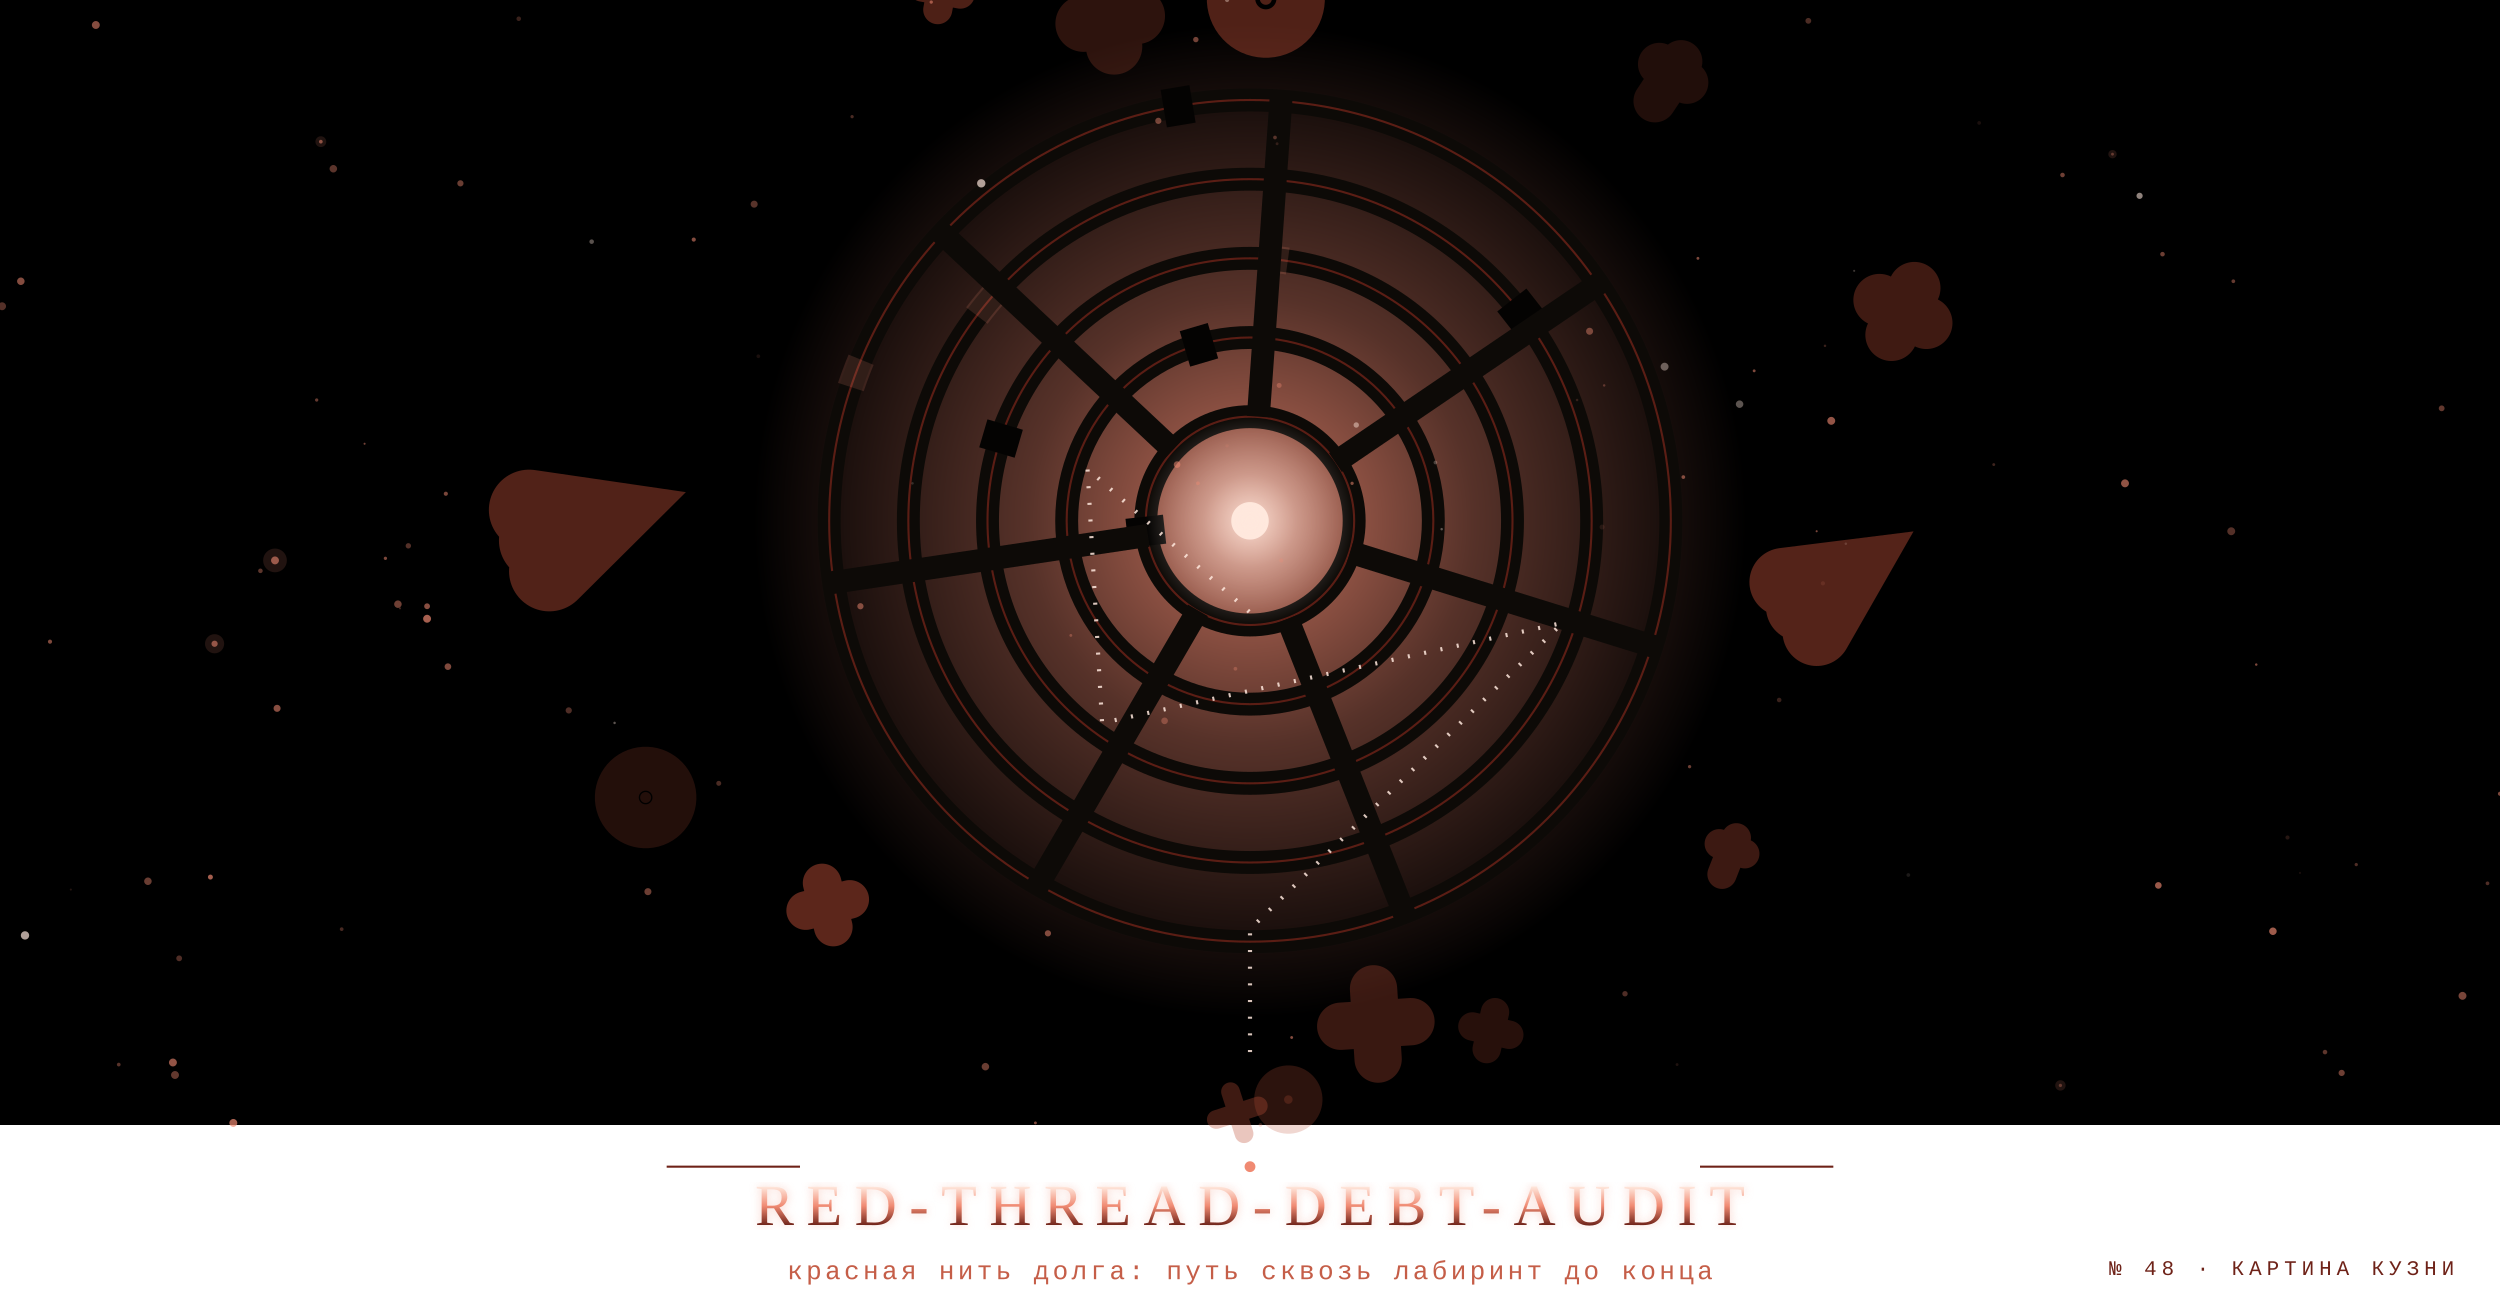
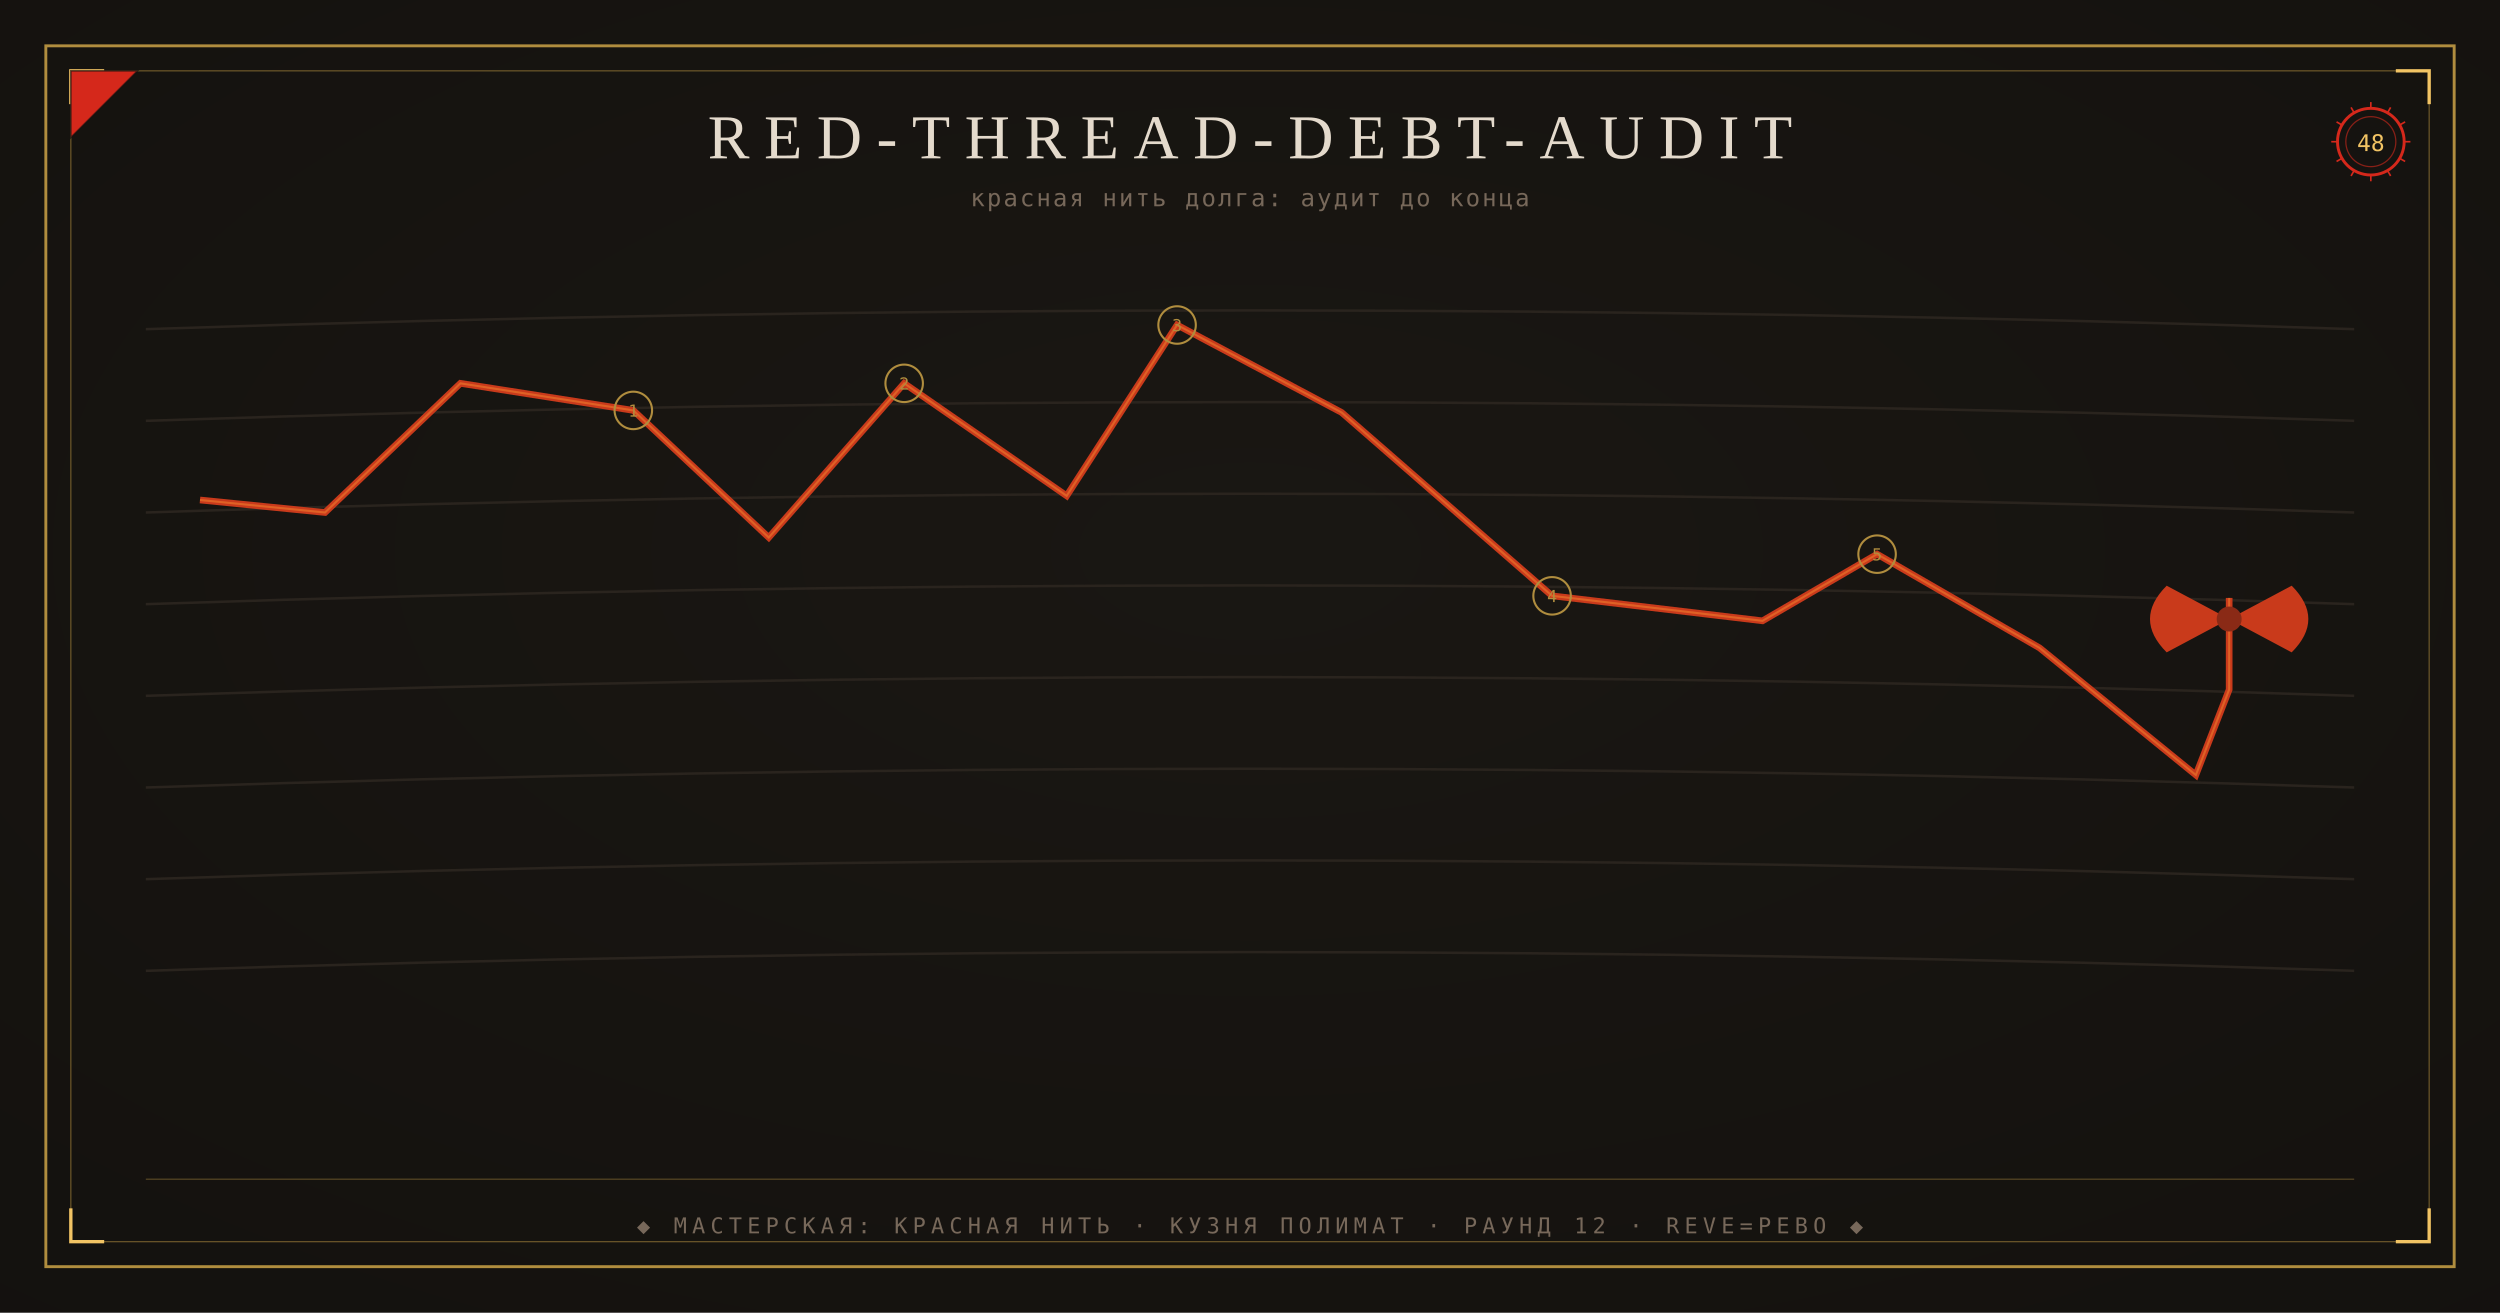
- <svg xmlns="http://www.w3.org/2000/svg" viewBox="0 0 1200 630" width="1200" height="630" role="img">
-   <defs>
-     <linearGradient id="bg" x1="0" y1="0" x2="0" y2="1">
-       <stop offset="0" stop-color="#030202" />
-       <stop offset=".55" stop-color="#0A0705" />
-       <stop offset="1" stop-color="#060403" />
-     </linearGradient>
-     <radialGradient id="vig" cx=".5" cy=".46" r=".75">
-       <stop offset=".55" stop-color="#000" stop-opacity="0" />
-       <stop offset="1" stop-color="#000" stop-opacity=".82" />
-     </radialGradient>
-   </defs>
-   <rect width="1200" height="540" fill="url(#bg)" />
-   <defs>
-     <filter id="neb" x="-20%" y="-20%" width="140%" height="140%">
-       <feTurbulence type="fractalNoise" baseFrequency="0.004 0.009" numOctaves="4" seed="260" result="n" />
-       <feColorMatrix in="n" type="matrix" values="0 0 0 0 0.941  0 0 0 0 0.541  0 0 0 0 0.447  0 0 0 0.73 -0.33" />
-       <feGaussianBlur stdDeviation="2" />
-     </filter>
-     <filter id="neb2" x="-20%" y="-20%" width="140%" height="140%">
-       <feTurbulence type="fractalNoise" baseFrequency="0.007 0.004" numOctaves="3" seed="267" result="n" />
-       <feColorMatrix in="n" type="matrix" values="0 0 0 0 0.788  0 0 0 0 0.706  0 0 0 0 0.345  0 0 0 0.52 -0.45" />
-       <feGaussianBlur stdDeviation="1.6" />
-     </filter>
-     <radialGradient id="gl">
-       <stop offset="0" stop-color="#F08A72" stop-opacity="0.8" />
-       <stop offset=".45" stop-color="#F08A72" stop-opacity="0.36" />
-       <stop offset="1" stop-color="#F08A72" stop-opacity="0" />
-     </radialGradient>
-     <radialGradient id="path">
-       <stop offset="0" stop-color="#FFE8DD" stop-opacity="0.9" />
-       <stop offset=".45" stop-color="#FFE8DD" stop-opacity="0.41" />
-       <stop offset="1" stop-color="#FFE8DD" stop-opacity="0" />
-     </radialGradient>
-   </defs>
-   <rect width="1200" height="540" opacity="2.75" />
-   <circle cx="600.0" cy="250.0" r="240.0" fill="url(#gl)" />
-   <circle cx="600" cy="250" r="50" fill="none" stroke="#0D0A07" stroke-width="11" />
-   <circle cx="600" cy="250" r="50" fill="none" stroke="#6E2218" stroke-width="1" opacity=".8" />
-   <circle cx="600" cy="250" r="50" fill="none" stroke="#F08A72" stroke-width="13" stroke-dasharray="14 999" stroke-dashoffset="489" opacity=".16" />
-   <line x1="559" y1="254" x2="541" y2="256" stroke="#040302" stroke-width="14" />
-   <circle cx="600" cy="250" r="88" fill="none" stroke="#0D0A07" stroke-width="11" />
-   <circle cx="600" cy="250" r="88" fill="none" stroke="#6E2218" stroke-width="1" opacity=".8" />
-   <circle cx="600" cy="250" r="88" fill="none" stroke="#F08A72" stroke-width="13" stroke-dasharray="14 999" stroke-dashoffset="71" opacity=".16" />
-   <line x1="578" y1="174" x2="573" y2="157" stroke="#040302" stroke-width="14" />
-   <circle cx="600" cy="250" r="126" fill="none" stroke="#0D0A07" stroke-width="11" />
-   <circle cx="600" cy="250" r="126" fill="none" stroke="#6E2218" stroke-width="1" opacity=".8" />
-   <circle cx="600" cy="250" r="126" fill="none" stroke="#F08A72" stroke-width="13" stroke-dasharray="14 999" stroke-dashoffset="415" opacity=".16" />
-   <line x1="489" y1="213" x2="472" y2="208" stroke="#040302" stroke-width="14" />
-   <circle cx="600" cy="250" r="164" fill="none" stroke="#0D0A07" stroke-width="11" />
-   <circle cx="600" cy="250" r="164" fill="none" stroke="#6E2218" stroke-width="1" opacity=".8" />
-   <circle cx="600" cy="250" r="164" fill="none" stroke="#F08A72" stroke-width="13" stroke-dasharray="14 999" stroke-dashoffset="392" opacity=".16" />
-   <line x1="723" y1="155" x2="737" y2="144" stroke="#040302" stroke-width="14" />
-   <circle cx="600" cy="250" r="202" fill="none" stroke="#0D0A07" stroke-width="11" />
-   <circle cx="600" cy="250" r="202" fill="none" stroke="#6E2218" stroke-width="1" opacity=".8" />
-   <circle cx="600" cy="250" r="202" fill="none" stroke="#F08A72" stroke-width="13" stroke-dasharray="14 999" stroke-dashoffset="313" opacity=".16" />
-   <line x1="567" y1="60" x2="564" y2="42" stroke="#040302" stroke-width="14" />
-   <line x1="648" y1="265" x2="796" y2="311" stroke="#0D0A07" stroke-width="11" />
-   <line x1="618" y1="297" x2="675" y2="441" stroke="#0D0A07" stroke-width="11" />
-   <line x1="575" y1="293" x2="497" y2="427" stroke="#0D0A07" stroke-width="11" />
-   <line x1="551" y1="257" x2="397" y2="280" stroke="#0D0A07" stroke-width="11" />
-   <line x1="563" y1="216" x2="450" y2="110" stroke="#0D0A07" stroke-width="11" />
-   <line x1="604" y1="200" x2="615" y2="46" stroke="#0D0A07" stroke-width="11" />
-   <line x1="641" y1="222" x2="769" y2="135" stroke="#0D0A07" stroke-width="11" />
-   <path d="M600 505 L600 446 L750 299 L529 347 L522 225 L600 294" stroke="#FFE8DD" stroke-width="2" fill="none" opacity=".85" stroke-dasharray="1 7" />
-   <circle cx="600" cy="250" r="9" fill="#FFE8DD" />
-   <circle cx="600.0" cy="250.0" r="50.0" fill="url(#path)" />
-   <g transform="translate(451.8 -4.5) rotate(10.46452) scale(9.30)">
-     <path d="M-1 0 H1 M0 -1 V1" stroke="#C05038" stroke-width="1.5" fill="none" opacity="0.399" stroke-linecap="round" />
+ <svg xmlns="http://www.w3.org/2000/svg" viewBox="0 0 1200 630" width="1200" height="630">
+   <rect width="1200" height="630" fill="#12100E" />
+   <radialGradient id="vig48" cx="0.5" cy="0.42" r="0.95">
+     <stop offset="0" stop-color="#1A1714" />
+     <stop offset="1" stop-color="#12100E" />
+   </radialGradient>
+   <rect width="1200" height="630" fill="url(#vig48)" opacity="0.9" />
+   <rect x="22" y="22" width="1156" height="586" fill="none" stroke="#B08D3E" stroke-width="1.4" />
+   <rect x="34" y="34" width="1132" height="562" fill="none" stroke="#B08D3E" stroke-width="0.6" opacity="0.55" />
+   <path d="M 34 50 L 34 34 L 50 34" fill="none" stroke="#F2C464" stroke-width="1.6" />
+   <path d="M 1166 50 L 1166 34 L 1150 34" fill="none" stroke="#F2C464" stroke-width="1.6" />
+   <path d="M 34 580 L 34 596 L 50 596" fill="none" stroke="#F2C464" stroke-width="1.6" />
+   <path d="M 1166 580 L 1166 596 L 1150 596" fill="none" stroke="#F2C464" stroke-width="1.6" />
+   <path d="M 34 66 L 34 34 L 66 34 Z" fill="#D5281B" />
+   <path d="M 34 66 L 34 34 L 66 34 Z" fill="none" stroke="#12100E" stroke-width="0.8" opacity="0.65" />
+   <text x="600.0" y="76" text-anchor="middle" font-family="Georgia, 'Times New Roman', serif" font-size="30" fill="#E4DACC" letter-spacing="7">RED-THREAD-DEBT-AUDIT</text>
+   <text x="600.0" y="99" text-anchor="middle" font-family="'Cascadia Mono', ui-monospace, Consolas, monospace" font-size="11.5" fill="#77685A" letter-spacing="1">красная нить долга: аудит до конца</text>
+   <g transform="translate(1138,68)">
+     <circle r="16" fill="none" stroke="#D5281B" stroke-width="1.4" />
+     <circle r="12" fill="none" stroke="#D5281B" stroke-width="0.6" opacity="0.6" />
+     <text y="4.5" text-anchor="middle" font-family="'Cascadia Mono', ui-monospace, Consolas, monospace" font-size="11" fill="#F2C464">48</text>
+     <g stroke="#D5281B" stroke-width="0.8">
+       <line x1="0" y1="-19" x2="0" y2="-16" transform="rotate(0)" />
+       <line x1="0" y1="-19" x2="0" y2="-16" transform="rotate(30)" />
+       <line x1="0" y1="-19" x2="0" y2="-16" transform="rotate(60)" />
+       <line x1="0" y1="-19" x2="0" y2="-16" transform="rotate(90)" />
+       <line x1="0" y1="-19" x2="0" y2="-16" transform="rotate(120)" />
+       <line x1="0" y1="-19" x2="0" y2="-16" transform="rotate(150)" />
+       <line x1="0" y1="-19" x2="0" y2="-16" transform="rotate(180)" />
+       <line x1="0" y1="-19" x2="0" y2="-16" transform="rotate(210)" />
+       <line x1="0" y1="-19" x2="0" y2="-16" transform="rotate(240)" />
+       <line x1="0" y1="-19" x2="0" y2="-16" transform="rotate(270)" />
+       <line x1="0" y1="-19" x2="0" y2="-16" transform="rotate(300)" />
+       <line x1="0" y1="-19" x2="0" y2="-16" transform="rotate(330)" />
+     </g>
  </g>
-   <g transform="translate(593.9 534.1) rotate(27.12878) scale(7.49)">
-     <path d="M-1 -1 L1 1 M1 -1 L-1 1" stroke="#C05038" stroke-width="1.2" fill="none" opacity="0.327" stroke-linecap="round" />
+   <line x1="70" y1="566" x2="1130" y2="566" stroke="#B08D3E" stroke-width="0.5" opacity="0.5" />
+   <text x="600.0" y="592" text-anchor="middle" font-family="'Cascadia Mono', ui-monospace, Consolas, monospace" font-size="10.5" fill="#77685A" letter-spacing="2.5">◆ МАСТЕРСКАЯ: КРАСНАЯ НИТЬ · КУЗНЯ ПОЛИМАТ · РАУНД 12 · REVE=РЕВО ◆</text>
+   <clipPath id="clip48">
+     <rect x="70" y="118" width="1060" height="404" />
+   </clipPath>
+   <g clip-path="url(#clip48)">
+     <path d="M 70 158 Q 600.0 140 1130 158" fill="none" stroke="#2A241E" stroke-width="1.2" />
+     <path d="M 70 202 Q 600.0 184 1130 202" fill="none" stroke="#2A241E" stroke-width="1.2" />
+     <path d="M 70 246 Q 600.0 228 1130 246" fill="none" stroke="#2A241E" stroke-width="1.2" />
+     <path d="M 70 290 Q 600.0 272 1130 290" fill="none" stroke="#2A241E" stroke-width="1.2" />
+     <path d="M 70 334 Q 600.0 316 1130 334" fill="none" stroke="#2A241E" stroke-width="1.2" />
+     <path d="M 70 378 Q 600.0 360 1130 378" fill="none" stroke="#2A241E" stroke-width="1.2" />
+     <path d="M 70 422 Q 600.0 404 1130 422" fill="none" stroke="#2A241E" stroke-width="1.2" />
+     <path d="M 70 466 Q 600.0 448 1130 466" fill="none" stroke="#2A241E" stroke-width="1.2" />
+     <path d="M 96 240 L 156 246 L 221 184 L 304 197 L 369 258 L 434 184 L 512 238 L 565 156 L 644 198 L 745 286 L 846 298 L 901 266 L 979 311 L 1054 372 L 1070 331 L 1070 287 L 1070 297" fill="none" stroke="#C93A1B" stroke-width="3.2" />
+     <path d="M 96 240 L 156 246 L 221 184 L 304 197 L 369 258 L 434 184 L 512 238 L 565 156 L 644 198 L 745 286 L 846 298 L 901 266 L 979 311 L 1054 372 L 1070 331 L 1070 287 L 1070 297" fill="none" stroke="#E8722A" stroke-width="1" opacity="0.7" />
+     <path d="M 1070 297.134 l -30 -16 q -16 16 0 32 Z M 1070 297.134 l 30 -16 q 16 16 0 32 Z" fill="#C93A1B" />
+     <circle cx="1070" cy="297.134" r="6" fill="#8A2A16" />
+     <circle cx="304" cy="197" r="9" fill="none" stroke="#B08D3E" stroke-width="1" />
+     <text x="304" y="200" text-anchor="middle" font-family="'Cascadia Mono', ui-monospace, Consolas, monospace" font-size="8" fill="#B08D3E">1</text>
+     <circle cx="434" cy="184" r="9" fill="none" stroke="#B08D3E" stroke-width="1" />
+     <text x="434" y="187" text-anchor="middle" font-family="'Cascadia Mono', ui-monospace, Consolas, monospace" font-size="8" fill="#B08D3E">2</text>
+     <circle cx="565" cy="156" r="9" fill="none" stroke="#B08D3E" stroke-width="1" />
+     <text x="565" y="159" text-anchor="middle" font-family="'Cascadia Mono', ui-monospace, Consolas, monospace" font-size="8" fill="#B08D3E">3</text>
+     <circle cx="745" cy="286" r="9" fill="none" stroke="#B08D3E" stroke-width="1" />
+     <text x="745" y="289" text-anchor="middle" font-family="'Cascadia Mono', ui-monospace, Consolas, monospace" font-size="8" fill="#B08D3E">4</text>
+     <circle cx="901" cy="266" r="9" fill="none" stroke="#B08D3E" stroke-width="1" />
+     <text x="901" y="269" text-anchor="middle" font-family="'Cascadia Mono', ui-monospace, Consolas, monospace" font-size="8" fill="#B08D3E">5</text>
  </g>
-   <g transform="translate(309.9 382.8) rotate(75.14459) scale(13.17)">
-     <circle r="0.8" stroke="#C05038" stroke-width="2.1" fill="none" opacity="0.184" stroke-linecap="round" />
-     <circle r="0.2" fill="#C05038" opacity="0.184" />
-   </g>
-   <g transform="translate(715.6 494.7) rotate(12.69841) scale(9.08)">
-     <path d="M-1 0 H1 M0 -1 V1" stroke="#C05038" stroke-width="1.5" fill="none" opacity="0.206" stroke-linecap="round" />
-   </g>
-   <g transform="translate(660.4 491.5) rotate(41.26021) scale(11.95)">
-     <path d="M-1 -1 L1 1 M1 -1 L-1 1" stroke="#C05038" stroke-width="1.9" fill="none" opacity="0.298" stroke-linecap="round" />
-   </g>
-   <g transform="translate(618.4 527.8) rotate(75.06162) scale(10.25)">
-     <circle r="0.8" stroke="#C05038" stroke-width="1.6" fill="none" opacity="0.234" stroke-linecap="round" />
-     <circle r="0.2" fill="#C05038" opacity="0.234" />
-   </g>
-   <g transform="translate(607.6 -0.6) rotate(64.12283) scale(14.53)">
-     <circle r="0.8" stroke="#C05038" stroke-width="2.3" fill="none" opacity="0.416" stroke-linecap="round" />
-     <circle r="0.2" fill="#C05038" opacity="0.416" />
-   </g>
-   <g transform="translate(273.5 254.6) rotate(71.75275) scale(15.46)">
-     <path d="M-1 1 L0 -1 L1 1 M0 -1 L0 1" stroke="#C05038" stroke-width="2.5" fill="none" opacity="0.423" stroke-linecap="round" />
-   </g>
-   <g transform="translate(876.0 283.4) rotate(56.30661) scale(14.30)">
-     <path d="M-1 1 L0 -1 L1 1 M0 -1 L0 1" stroke="#C05038" stroke-width="2.3" fill="none" opacity="0.441" stroke-linecap="round" />
-   </g>
-   <g transform="translate(397.3 434.4) rotate(75.75306) scale(10.91)">
-     <path d="M-1 0 H1 M0 -1 V1" stroke="#C05038" stroke-width="1.7" fill="none" opacity="0.477" stroke-linecap="round" />
-   </g>
-   <g transform="translate(913.4 149.5) rotate(26.04919) scale(12.53)">
-     <path d="M-1 0 H1 M0 -1 V1" stroke="#C05038" stroke-width="2.0" fill="none" opacity="0.332" stroke-linecap="round" />
-   </g>
-   <g transform="translate(532.9 9.5) rotate(81.7477) scale(12.90)">
-     <path d="M-1 0 H1 M0 -1 V1" stroke="#C05038" stroke-width="2.1" fill="none" opacity="0.237" stroke-linecap="round" />
-   </g>
-   <g transform="translate(830.0 410.9) rotate(21.39312) scale(9.39)">
-     <path d="M0 -1 L0 1 M-0.7 -0.4 L0.7 -0.4" stroke="#C05038" stroke-width="1.5" fill="none" opacity="0.315" stroke-linecap="round" />
-   </g>
-   <g transform="translate(800.6 39.0) rotate(33.51444) scale(11.39)">
-     <path d="M0 -1 L0 1 M-0.7 -0.4 L0.7 -0.4" stroke="#C05038" stroke-width="1.8" fill="none" opacity="0.175" stroke-linecap="round" />
-   </g>
-   <circle cx="154" cy="68" r="2.6" fill="#F08A72" opacity=".14" />
-   <circle cx="154" cy="68" r="0.9" fill="#F08A72" opacity="0.53" />
-   <circle cx="112" cy="539" r="1.9" fill="#F08A72" opacity="0.70" />
-   <circle cx="1131" cy="415" r="0.8" fill="#F08A72" opacity="0.33" />
-   <circle cx="1172" cy="196" r="1.4" fill="#F08A72" opacity="0.41" />
-   <circle cx="1072" cy="135" r="0.9" fill="#F08A72" opacity="0.42" />
-   <circle cx="284" cy="116" r="1.1" fill="#FFE8DD" opacity="0.35" />
-   <circle cx="438" cy="232" r="0.6" fill="#FFE8DD" opacity="0.17" />
-   <circle cx="1036" cy="425" r="1.6" fill="#F08A72" opacity="0.64" />
-   <circle cx="503" cy="448" r="1.5" fill="#F08A72" opacity="0.52" />
-   <circle cx="886" cy="261" r="0.6" fill="#FFE8DD" opacity="0.15" />
-   <circle cx="875" cy="280" r="1.0" fill="#F08A72" opacity="0.12" />
-   <circle cx="514" cy="305" r="0.7" fill="#F08A72" opacity="0.34" />
-   <circle cx="295" cy="347" r="0.6" fill="#FFE8DD" opacity="0.36" />
-   <circle cx="333" cy="115" r="1.0" fill="#F08A72" opacity="0.55" />
-   <circle cx="868" cy="10" r="1.4" fill="#F08A72" opacity="0.32" />
-   <circle cx="196" cy="262" r="1.3" fill="#F08A72" opacity="0.35" />
-   <circle cx="1200" cy="381" r="1.0" fill="#F08A72" opacity="0.52" />
-   <circle cx="879" cy="202" r="1.9" fill="#F08A72" opacity="0.61" />
-   <circle cx="811" cy="368" r="0.8" fill="#F08A72" opacity="0.45" />
-   <circle cx="362" cy="98" r="1.7" fill="#F08A72" opacity="0.37" />
-   <circle cx="447" cy="1" r="0.8" fill="#F08A72" opacity="0.55" />
-   <circle cx="57" cy="511" r="0.9" fill="#F08A72" opacity="0.37" />
-   <circle cx="471" cy="88" r="2.0" fill="#FFE8DD" opacity="0.68" />
-   <circle cx="805" cy="511" r="0.7" fill="#F08A72" opacity="0.13" />
-   <circle cx="101" cy="421" r="1.2" fill="#F08A72" opacity="0.68" />
-   <circle cx="103" cy="309" r="4.6" fill="#F08A72" opacity=".14" />
-   <circle cx="103" cy="309" r="1.5" fill="#F08A72" opacity="0.57" />
-   <circle cx="125" cy="274" r="1.1" fill="#F08A72" opacity="0.39" />
-   <circle cx="152" cy="192" r="0.8" fill="#F08A72" opacity="0.42" />
-   <circle cx="565" cy="223" r="1.6" fill="#F08A72" opacity="0.53" />
-   <circle cx="86" cy="460" r="1.4" fill="#F08A72" opacity="0.33" />
-   <circle cx="133" cy="340" r="1.7" fill="#F08A72" opacity="0.57" />
-   <circle cx="1098" cy="402" r="1.0" fill="#F08A72" opacity="0.16" />
-   <circle cx="24" cy="308" r="1.0" fill="#F08A72" opacity="0.53" />
-   <circle cx="770" cy="185" r="0.6" fill="#F08A72" opacity="0.30" />
-   <circle cx="574" cy="19" r="1.3" fill="#F08A72" opacity="0.47" />
-   <circle cx="345" cy="376" r="1.2" fill="#F08A72" opacity="0.31" />
-   <circle cx="556" cy="58" r="1.5" fill="#F08A72" opacity="0.46" />
-   <circle cx="692" cy="254" r="0.6" fill="#FFE8DD" opacity="0.34" />
-   <circle cx="132" cy="269" r="5.7" fill="#F08A72" opacity=".14" />
-   <circle cx="132" cy="269" r="1.9" fill="#F08A72" opacity="0.59" />
-   <circle cx="613" cy="69" r="0.7" fill="#F08A72" opacity="0.17" />
-   <circle cx="191" cy="290" r="1.8" fill="#F08A72" opacity="0.46" />
-   <circle cx="175" cy="213" r="0.5" fill="#F08A72" opacity="0.48" />
-   <circle cx="815" cy="124" r="0.7" fill="#F08A72" opacity="0.53" />
-   <circle cx="769" cy="253" r="1.2" fill="#F08A72" opacity="0.11" />
-   <circle cx="1104" cy="419" r="0.5" fill="#F08A72" opacity="0.11" />
-   <circle cx="651" cy="204" r="1.3" fill="#FFE8DD" opacity="0.45" />
-   <circle cx="1014" cy="74" r="2.0" fill="#F08A72" opacity=".14" />
-   <circle cx="1014" cy="74" r="0.7" fill="#F08A72" opacity="0.33" />
-   <circle cx="890" cy="130" r="0.5" fill="#FFE8DD" opacity="0.24" />
-   <circle cx="273" cy="341" r="1.5" fill="#F08A72" opacity="0.33" />
-   <circle cx="1124" cy="515" r="1.5" fill="#F08A72" opacity="0.46" />
-   <circle cx="205" cy="297" r="1.9" fill="#F08A72" opacity="0.69" />
-   <circle cx="12" cy="449" r="2.0" fill="#FFE8DD" opacity="0.69" />
-   <circle cx="1020" cy="232" r="1.9" fill="#F08A72" opacity="0.60" />
-   <circle cx="192" cy="292" r="0.5" fill="#F08A72" opacity="0.26" />
-   <circle cx="46" cy="12" r="1.9" fill="#F08A72" opacity="0.55" />
-   <circle cx="249" cy="9" r="1.1" fill="#F08A72" opacity="0.24" />
-   <circle cx="872" cy="255" r="0.5" fill="#F08A72" opacity="0.51" />
-   <circle cx="473" cy="512" r="1.8" fill="#F08A72" opacity="0.44" />
-   <circle cx="605" cy="540" r="0.9" fill="#F08A72" opacity="0.25" />
-   <circle cx="10" cy="135" r="1.8" fill="#F08A72" opacity="0.55" />
-   <circle cx="71" cy="423" r="1.8" fill="#F08A72" opacity="0.44" />
-   <circle cx="689" cy="222" r="0.9" fill="#FFE8DD" opacity="0.25" />
-   <circle cx="989" cy="521" r="2.5" fill="#F08A72" opacity=".14" />
-   <circle cx="989" cy="521" r="0.8" fill="#F08A72" opacity="0.32" />
-   <circle cx="589" cy="0" r="1.0" fill="#FFE8DD" opacity="0.37" />
-   <circle cx="497" cy="539" r="0.7" fill="#F08A72" opacity="0.53" />
-   <circle cx="221" cy="88" r="1.5" fill="#F08A72" opacity="0.44" />
-   <circle cx="808" cy="229" r="0.9" fill="#F08A72" opacity="0.52" />
-   <circle cx="780" cy="477" r="1.3" fill="#F08A72" opacity="0.33" />
-   <circle cx="854" cy="336" r="1.1" fill="#F08A72" opacity="0.24" />
-   <circle cx="83" cy="510" r="1.9" fill="#F08A72" opacity="0.61" />
-   <circle cx="614" cy="185" r="1.2" fill="#F08A72" opacity="0.37" />
-   <circle cx="1" cy="147" r="1.9" fill="#F08A72" opacity="0.35" />
-   <circle cx="185" cy="268" r="0.8" fill="#F08A72" opacity="0.52" />
-   <circle cx="34" cy="427" r="0.5" fill="#F08A72" opacity="0.15" />
-   <circle cx="957" cy="223" r="0.7" fill="#F08A72" opacity="0.26" />
-   <circle cx="1083" cy="319" r="0.6" fill="#F08A72" opacity="0.52" />
-   <circle cx="649" cy="232" r="0.8" fill="#F08A72" opacity="0.52" />
-   <circle cx="763" cy="159" r="1.7" fill="#F08A72" opacity="0.44" />
-   <circle cx="559" cy="346" r="1.6" fill="#F08A72" opacity="0.35" />
-   <circle cx="205" cy="291" r="1.4" fill="#F08A72" opacity="0.57" />
-   <circle cx="1194" cy="424" r="0.9" fill="#F08A72" opacity="0.33" />
-   <circle cx="160" cy="81" r="1.8" fill="#F08A72" opacity="0.38" />
-   <circle cx="84" cy="516" r="1.9" fill="#F08A72" opacity="0.41" />
-   <circle cx="1027" cy="94" r="1.5" fill="#FFE8DD" opacity="0.56" />
-   <circle cx="1071" cy="255" r="1.9" fill="#F08A72" opacity="0.35" />
-   <circle cx="620" cy="498" r="0.7" fill="#F08A72" opacity="0.55" />
-   <circle cx="1116" cy="505" r="1.1" fill="#F08A72" opacity="0.39" />
-   <circle cx="612" cy="66" r="0.9" fill="#F08A72" opacity="0.33" />
-   <circle cx="575" cy="232" r="0.9" fill="#F08A72" opacity="0.41" />
-   <circle cx="950" cy="59" r="0.9" fill="#F08A72" opacity="0.11" />
-   <circle cx="593" cy="321" r="0.9" fill="#F08A72" opacity="0.32" />
-   <circle cx="164" cy="446" r="0.9" fill="#F08A72" opacity="0.30" />
-   <circle cx="876" cy="166" r="0.6" fill="#F08A72" opacity="0.24" />
-   <circle cx="214" cy="237" r="1.0" fill="#F08A72" opacity="0.51" />
-   <circle cx="990" cy="84" r="1.1" fill="#F08A72" opacity="0.46" />
-   <circle cx="1182" cy="478" r="1.9" fill="#F08A72" opacity="0.50" />
-   <circle cx="1091" cy="447" r="1.8" fill="#F08A72" opacity="0.66" />
-   <circle cx="215" cy="320" r="1.6" fill="#F08A72" opacity="0.53" />
-   <circle cx="589" cy="214" r="0.8" fill="#F08A72" opacity="0.14" />
-   <circle cx="757" cy="192" r="0.6" fill="#F08A72" opacity="0.18" />
-   <circle cx="409" cy="56" r="0.8" fill="#F08A72" opacity="0.31" />
-   <circle cx="311" cy="428" r="1.7" fill="#F08A72" opacity="0.45" />
-   <circle cx="413" cy="291" r="1.5" fill="#F08A72" opacity="0.50" />
-   <circle cx="799" cy="176" r="1.9" fill="#FFE8DD" opacity="0.39" />
-   <circle cx="835" cy="194" r="1.8" fill="#FFE8DD" opacity="0.36" />
-   <circle cx="1038" cy="122" r="1.1" fill="#F08A72" opacity="0.45" />
-   <circle cx="364" cy="171" r="0.9" fill="#F08A72" opacity="0.11" />
-   <circle cx="615" cy="269" r="1.0" fill="#F08A72" opacity="0.28" />
-   <circle cx="842" cy="178" r="0.7" fill="#F08A72" opacity="0.53" />
-   <circle cx="916" cy="420" r="0.9" fill="#FFE8DD" opacity="0.11" />
-   <linearGradient id="gtxt" x1="0" y1="0" x2="0" y2="1">
-     <stop offset="0" stop-color="#FFE8DD" />
-     <stop offset=".5" stop-color="#F08A72" />
-     <stop offset="1" stop-color="#6E2218" />
-   </linearGradient>
-   <filter id="soft">
-     <feGaussianBlur stdDeviation="2.2" />
-   </filter>
-   <line x1="320" y1="560" x2="384" y2="560" stroke="#6E2218" stroke-width="1" />
-   <circle cx="600" cy="560" r="2.6" fill="#F08A72" />
-   <line x1="816" y1="560" x2="880" y2="560" stroke="#6E2218" stroke-width="1" />
-   <text x="600.0" y="588" text-anchor="middle" font-family="Georgia,'Times New Roman',serif" font-size="28" letter-spacing="6" fill="#F08A72" opacity=".38" filter="url(#soft)">RED-THREAD-DEBT-AUDIT</text>
-   <text x="600.0" y="588" text-anchor="middle" font-family="Georgia,'Times New Roman',serif" font-size="28" letter-spacing="6" fill="url(#gtxt)">RED-THREAD-DEBT-AUDIT</text>
-   <text x="600.0" y="614" text-anchor="middle" font-family="ui-monospace,'Cascadia Mono',Consolas,'Courier New',monospace" font-size="12.5" letter-spacing="1.6" fill="#C05038" opacity=".92">красная нить долга: путь сквозь лабиринт до конца</text>
-   <text x="1178" y="612" text-anchor="end" font-family="ui-monospace,'Cascadia Mono',Consolas,'Courier New',monospace" font-size="10" letter-spacing="2.4" fill="#6E2218">№ 48 · КАРТИНА КУЗНИ</text>
</svg>
